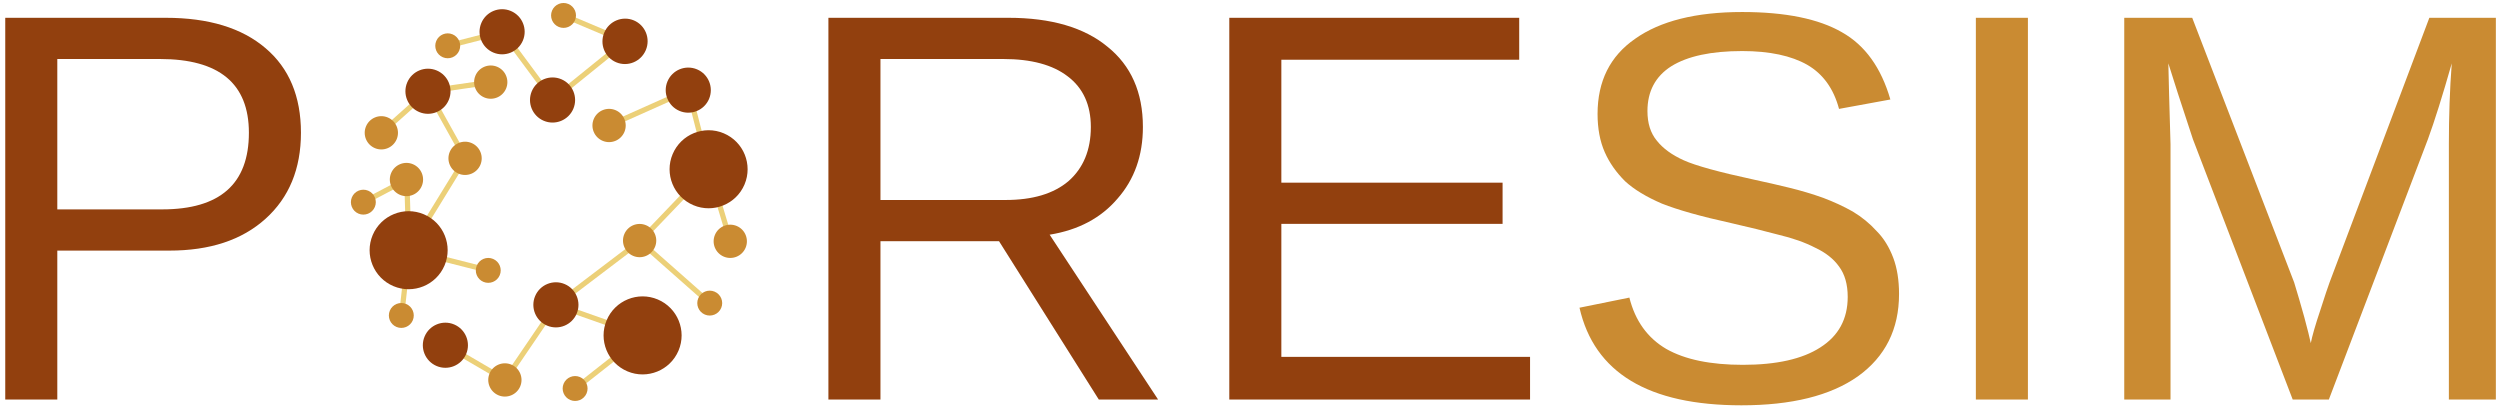
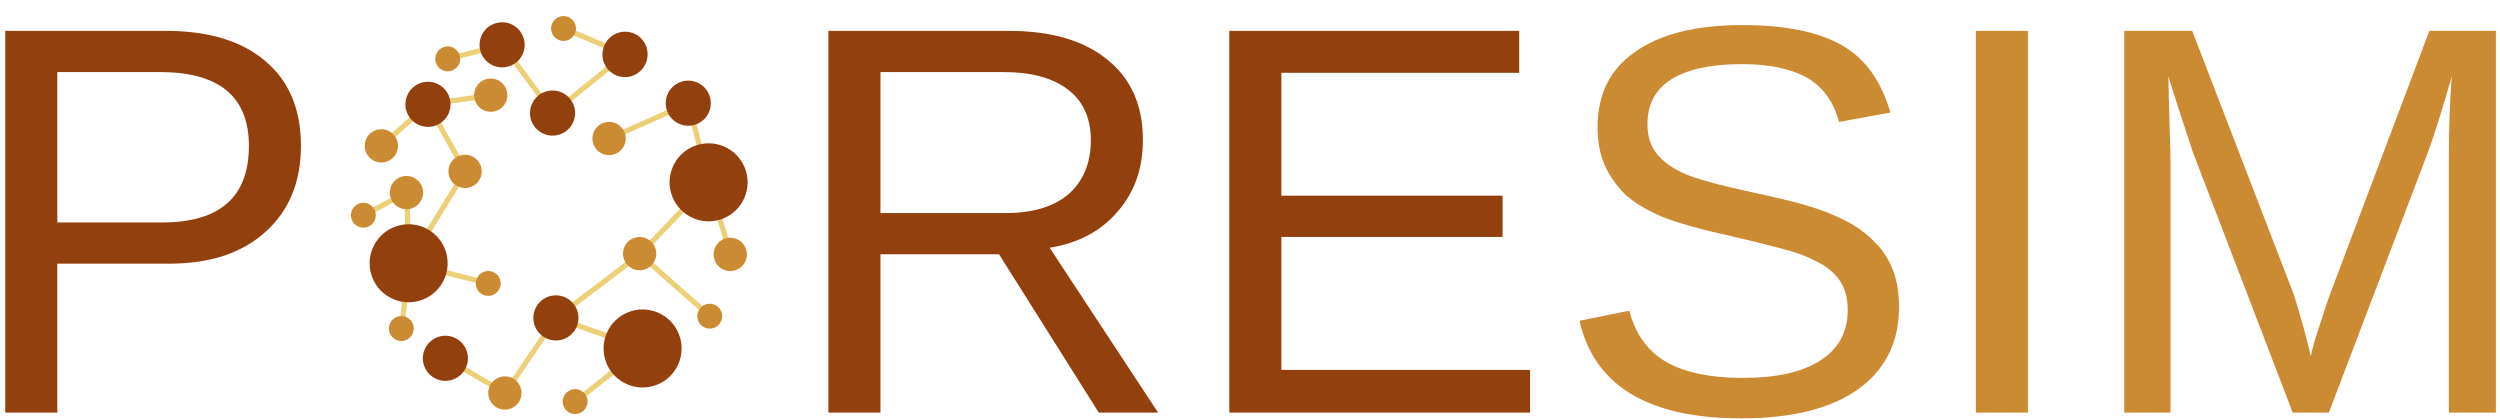
- <svg xmlns="http://www.w3.org/2000/svg" viewBox="0 0 2871 466" version="1.1" xml:space="preserve" style="fill-rule:evenodd;clip-rule:evenodd;stroke-miterlimit:10;">
+ <svg xmlns="http://www.w3.org/2000/svg" viewBox="0 -15 2871 481" version="1.1" xml:space="preserve" style="fill-rule:evenodd;clip-rule:evenodd;stroke-miterlimit:10;">
  <rect id="Artboard2" x="0" y="0" width="2870.19" height="466" style="fill:none;" />
  <clipPath id="_clip1">
    <rect id="Artboard21" x="0" y="0" width="2870.19" height="466" />
  </clipPath>
  <g clip-path="url(#_clip1)">
    <g id="Artboard1" transform="matrix(0.743131,0,0,0.544469,704.211,128.392)">
      <g>
        <g transform="matrix(71.5043,0,0,97.5943,-95753.1,-24144.3)">
          <g>
            <g transform="matrix(1,0,0,1,1325,253.613)">
              <text x="0px" y="0px" style="font-family:'ArialMT', 'Arial', sans-serif;font-size:12px;fill:rgb(146,64,14);">P</text>
            </g>
            <g transform="matrix(1,0,0,1,1342.79,253.613)">
              <text x="0px" y="0px" style="font-family:'ArialMT', 'Arial', sans-serif;font-size:12px;fill:rgb(146,64,14);">RE</text>
            </g>
          </g>
          <g transform="matrix(1,0,0,1,1359.46,253.613)">
            <text x="0px" y="0px" style="font-family:'ArialMT', 'Arial', sans-serif;font-size:12px;fill:rgb(202,139,50);">SIM</text>
          </g>
        </g>
        <g transform="matrix(1.34565,-2.03909e-16,1.49398e-16,1.83666,-404.939,-229.567)">
          <path d="M34.9,149L88.2,101.4" style="fill:none;fill-rule:nonzero;stroke:rgb(236,208,120);stroke-width:6px;" />
        </g>
        <g transform="matrix(1.34565,-2.03909e-16,1.49398e-16,1.83666,-404.939,-229.567)">
          <path d="M131.1,178.4L88.2,101.4" style="fill:none;fill-rule:nonzero;stroke:rgb(236,208,120);stroke-width:6px;" />
        </g>
        <g transform="matrix(1.34565,-2.03909e-16,1.49398e-16,1.83666,-404.939,-229.567)">
          <path d="M160.6,90.9L88.2,101.4" style="fill:none;fill-rule:nonzero;stroke:rgb(236,208,120);stroke-width:6px;" />
        </g>
        <g transform="matrix(1.34565,-2.03909e-16,1.49398e-16,1.83666,-404.939,-229.567)">
          <path d="M173.7,33.2L231.6,111.4" style="fill:none;fill-rule:nonzero;stroke:rgb(236,208,120);stroke-width:6px;" />
        </g>
        <g transform="matrix(1.34565,-2.03909e-16,1.49398e-16,1.83666,-404.939,-229.567)">
          <path d="M173.7,33.2L111.2,49.2" style="fill:none;fill-rule:nonzero;stroke:rgb(236,208,120);stroke-width:6px;" />
        </g>
        <g transform="matrix(1.34565,-2.03909e-16,1.49398e-16,1.83666,-404.939,-229.567)">
          <path d="M244.2,14.3L314.8,44.1" style="fill:none;fill-rule:nonzero;stroke:rgb(236,208,120);stroke-width:6px;" />
        </g>
        <g transform="matrix(1.34565,-2.03909e-16,1.49398e-16,1.83666,-404.939,-229.567)">
          <path d="M231.6,111.4L314.8,44.1" style="fill:none;fill-rule:nonzero;stroke:rgb(236,208,120);stroke-width:6px;" />
        </g>
        <g transform="matrix(1.34565,-2.03909e-16,1.49398e-16,1.83666,-404.939,-229.567)">
          <path d="M387.4,100.1L296.5,140.7" style="fill:none;fill-rule:nonzero;stroke:rgb(236,208,120);stroke-width:6px;" />
        </g>
        <g transform="matrix(1.34565,-2.03909e-16,1.49398e-16,1.83666,-404.939,-229.567)">
          <path d="M410.8,191L387.4,100.1" style="fill:none;fill-rule:nonzero;stroke:rgb(236,208,120);stroke-width:6px;" />
        </g>
        <g transform="matrix(1.34565,-2.03909e-16,1.49398e-16,1.83666,-404.939,-229.567)">
          <path d="M435.6,273.7L410.8,191" style="fill:none;fill-rule:nonzero;stroke:rgb(236,208,120);stroke-width:6px;" />
        </g>
        <g transform="matrix(1.34565,-2.03909e-16,1.49398e-16,1.83666,-404.939,-229.567)">
          <path d="M331.6,273.7L410.8,191" style="fill:none;fill-rule:nonzero;stroke:rgb(236,208,120);stroke-width:6px;" />
        </g>
        <g transform="matrix(1.34565,-2.03909e-16,1.49398e-16,1.83666,-404.939,-229.567)">
          <path d="M412,344.7L331.6,273.7" style="fill:none;fill-rule:nonzero;stroke:rgb(236,208,120);stroke-width:6px;" />
        </g>
        <g transform="matrix(1.34565,-2.03909e-16,1.49398e-16,1.83666,-404.939,-229.567)">
          <path d="M335,381.8L235.4,346.7" style="fill:none;fill-rule:nonzero;stroke:rgb(236,208,120);stroke-width:6px;" />
        </g>
        <g transform="matrix(1.34565,-2.03909e-16,1.49398e-16,1.83666,-404.939,-229.567)">
          <path d="M331.6,273.7L235.4,346.7" style="fill:none;fill-rule:nonzero;stroke:rgb(236,208,120);stroke-width:6px;" />
        </g>
        <g transform="matrix(1.34565,-2.03909e-16,1.49398e-16,1.83666,-404.939,-229.567)">
          <path d="M257.4,442.8L335,381.8" style="fill:none;fill-rule:nonzero;stroke:rgb(236,208,120);stroke-width:6px;" />
        </g>
        <g transform="matrix(1.34565,-2.03909e-16,1.49398e-16,1.83666,-404.939,-229.567)">
          <path d="M176.8,432.9L235.4,346.7" style="fill:none;fill-rule:nonzero;stroke:rgb(236,208,120);stroke-width:6px;" />
        </g>
        <g transform="matrix(1.34565,-2.03909e-16,1.49398e-16,1.83666,-404.939,-229.567)">
          <path d="M108.5,393L176.8,432.9" style="fill:none;fill-rule:nonzero;stroke:rgb(236,208,120);stroke-width:6px;" />
        </g>
        <g transform="matrix(1.34565,-2.03909e-16,1.49398e-16,1.83666,-404.939,-229.567)">
          <path d="M57.9,358.9L66.3,283.9" style="fill:none;fill-rule:nonzero;stroke:rgb(236,208,120);stroke-width:6px;" />
        </g>
        <g transform="matrix(1.34565,-2.03909e-16,1.49398e-16,1.83666,-404.939,-229.567)">
          <path d="M157.7,307.1L66.3,283.9" style="fill:none;fill-rule:nonzero;stroke:rgb(236,208,120);stroke-width:6px;" />
        </g>
        <g transform="matrix(1.34565,-2.03909e-16,1.49398e-16,1.83666,-404.939,-229.567)">
          <path d="M131.1,178.4L66.3,283.9" style="fill:none;fill-rule:nonzero;stroke:rgb(236,208,120);stroke-width:6px;" />
        </g>
        <g transform="matrix(1.34565,-2.03909e-16,1.49398e-16,1.83666,-404.939,-229.567)">
          <path d="M63.9,202.7L66.3,283.9" style="fill:none;fill-rule:nonzero;stroke:rgb(236,208,120);stroke-width:6px;" />
        </g>
        <g transform="matrix(1.34565,-2.03909e-16,1.49398e-16,1.83666,-404.939,-229.567)">
          <path d="M14.3,228.8L63.9,202.7" style="fill:none;fill-rule:nonzero;stroke:rgb(236,208,120);stroke-width:6px;" />
        </g>
        <g transform="matrix(0.523057,-1.69229,1.23988,0.713907,-603.201,765.972)">
          <circle cx="335" cy="381.8" r="44.8" style="fill:rgb(146,64,14);" />
        </g>
        <g transform="matrix(0.523057,-1.69229,1.23988,0.713907,-210.752,538.442)">
          <circle cx="387.4" cy="100.1" r="25.9" style="fill:rgb(146,64,14);" />
        </g>
        <g transform="matrix(0.523057,-1.69229,1.23988,0.713907,-201.058,352.641)">
          <ellipse cx="314.8" cy="44.1" rx="26.1" ry="25.9" style="fill:rgb(146,64,14);" />
        </g>
        <g transform="matrix(0.523057,-1.69229,1.23988,0.713907,-352.997,287.538)">
          <circle cx="231.6" cy="111.4" r="25.9" style="fill:rgb(146,64,14);" />
        </g>
        <g transform="matrix(0.523057,-1.69229,1.23988,0.713907,-303.583,101.522)">
          <circle cx="173.7" cy="33.1" r="25.9" style="fill:rgb(146,64,14);" />
        </g>
        <g transform="matrix(0.523057,-1.69229,1.23988,0.713907,-803.365,395.411)">
          <circle cx="108.5" cy="393" r="25.9" style="fill:rgb(146,64,14);" />
        </g>
        <g transform="matrix(0.523057,-1.69229,1.23988,0.713907,-458.111,33.5396)">
          <circle cx="88.2" cy="101.4" r="25.9" style="fill:rgb(146,64,14);" />
        </g>
        <g transform="matrix(0.523057,-1.69229,1.23988,0.713907,-641.541,558.03)">
          <circle cx="235.4" cy="346.7" r="25.9" style="fill:rgb(146,64,14);" />
        </g>
        <g transform="matrix(0.523057,-1.69229,1.23988,0.713907,-470.985,637.941)">
          <circle cx="331.6" cy="272.9" r="19.1" style="fill:rgb(202,139,50);" />
        </g>
        <g transform="matrix(0.523057,-1.69229,1.23988,0.713907,-386.298,814.931)">
          <circle cx="435.6" cy="273.7" r="19.1" style="fill:rgb(202,139,50);" />
        </g>
        <g transform="matrix(0.523057,-1.69229,1.23988,0.713907,-335.921,430.195)">
          <circle cx="296.5" cy="140.7" r="19.1" style="fill:rgb(202,139,50);" />
        </g>
        <g transform="matrix(0.523057,-1.69229,1.23988,0.713907,-518.686,192.652)">
          <circle cx="131.1" cy="178.4" r="19.1" style="fill:rgb(202,139,50);" />
        </g>
        <g transform="matrix(0.523057,-1.69229,1.23988,0.713907,-385.957,144.289)">
          <circle cx="160.6" cy="90.9" r="19.1" style="fill:rgb(202,139,50);" />
        </g>
        <g transform="matrix(0.523057,-1.69229,1.23988,0.713907,-561.441,-3.07595)">
          <circle cx="34.9" cy="149.1" r="19.1" style="fill:rgb(202,139,50);" />
        </g>
        <g transform="matrix(0.523057,-1.69229,1.23988,0.713907,-604.203,106.11)">
          <circle cx="63.8" cy="202.7" r="19.1" style="fill:rgb(202,139,50);" />
        </g>
        <g transform="matrix(0.523057,-1.69229,1.23988,0.713907,-796.62,555.723)">
          <circle cx="176.8" cy="432.9" r="19.1" style="fill:rgb(202,139,50);" />
        </g>
        <g transform="matrix(0.523057,-1.69229,1.23988,0.713907,-742.583,703.286)">
          <circle cx="257.5" cy="442.8" r="14.3" style="fill:rgb(202,139,50);" />
        </g>
        <g transform="matrix(0.523057,-1.69229,1.23988,0.713907,-222.223,199.808)">
          <circle cx="244.2" cy="14.3" r="14.3" style="fill:rgb(202,139,50);" />
        </g>
        <g transform="matrix(0.523057,-1.69229,1.23988,0.713907,-802.728,271.328)">
          <circle cx="57.9" cy="358.9" r="14.3" style="fill:rgb(202,139,50);" />
        </g>
        <g transform="matrix(0.523057,-1.69229,1.23988,0.713907,-374.893,13.8601)">
          <circle cx="111.2" cy="49.2" r="14.3" style="fill:rgb(202,139,50);" />
        </g>
        <g transform="matrix(0.523057,-1.69229,1.23988,0.713907,-677.276,51.4508)">
          <circle cx="14.3" cy="228.8" r="14.3" style="fill:rgb(202,139,50);" />
        </g>
        <g transform="matrix(0.523057,-1.69229,1.23988,0.713907,-702.826,201.453)">
          <circle cx="66.3" cy="283.9" r="44.8" style="fill:rgb(146,64,14);" />
        </g>
        <g transform="matrix(0.523057,-1.69229,1.23988,0.713907,-304.283,680.027)">
          <circle cx="410.8" cy="191" r="44.8" style="fill:rgb(146,64,14);" />
        </g>
        <g transform="matrix(0.523057,-1.69229,1.23988,0.713907,-493.772,854.813)">
          <circle cx="412.1" cy="344.7" r="14.3" style="fill:rgb(202,139,50);" />
        </g>
        <g transform="matrix(0.523057,-1.69229,1.23988,0.713907,-656.345,382.132)">
          <circle cx="157.7" cy="307.1" r="14.3" style="fill:rgb(202,139,50);" />
        </g>
      </g>
    </g>
  </g>
</svg>
